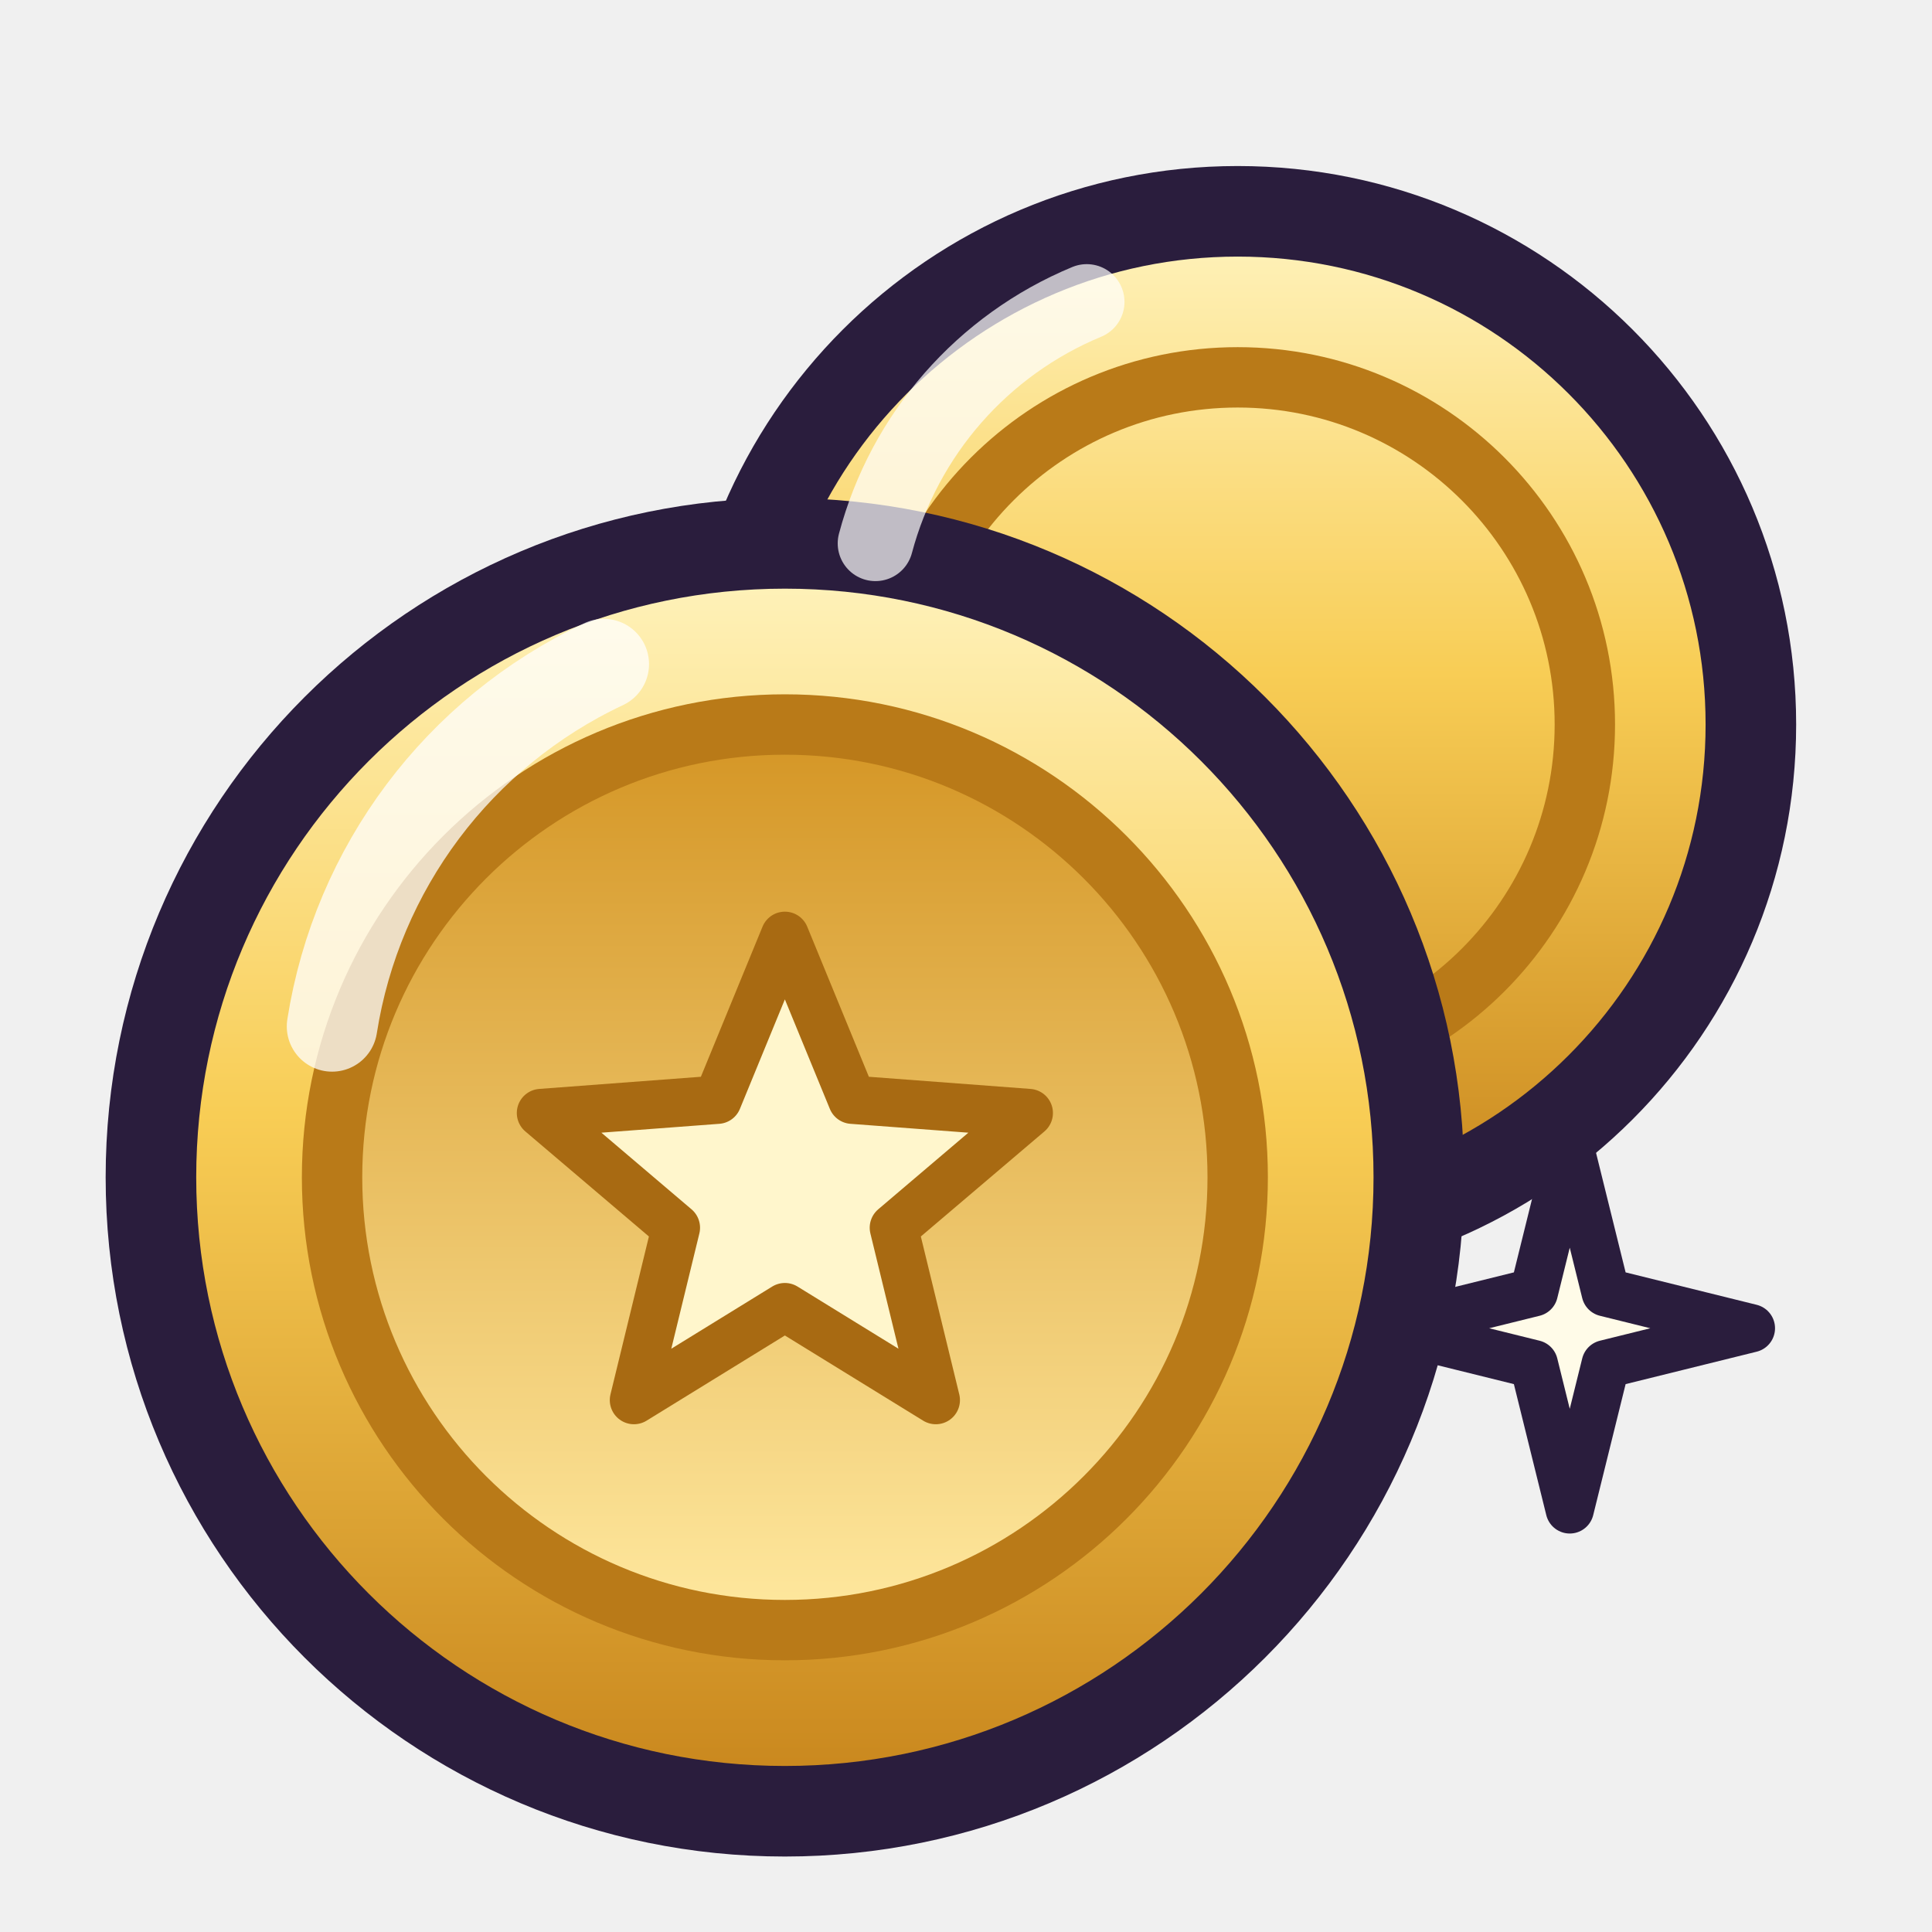
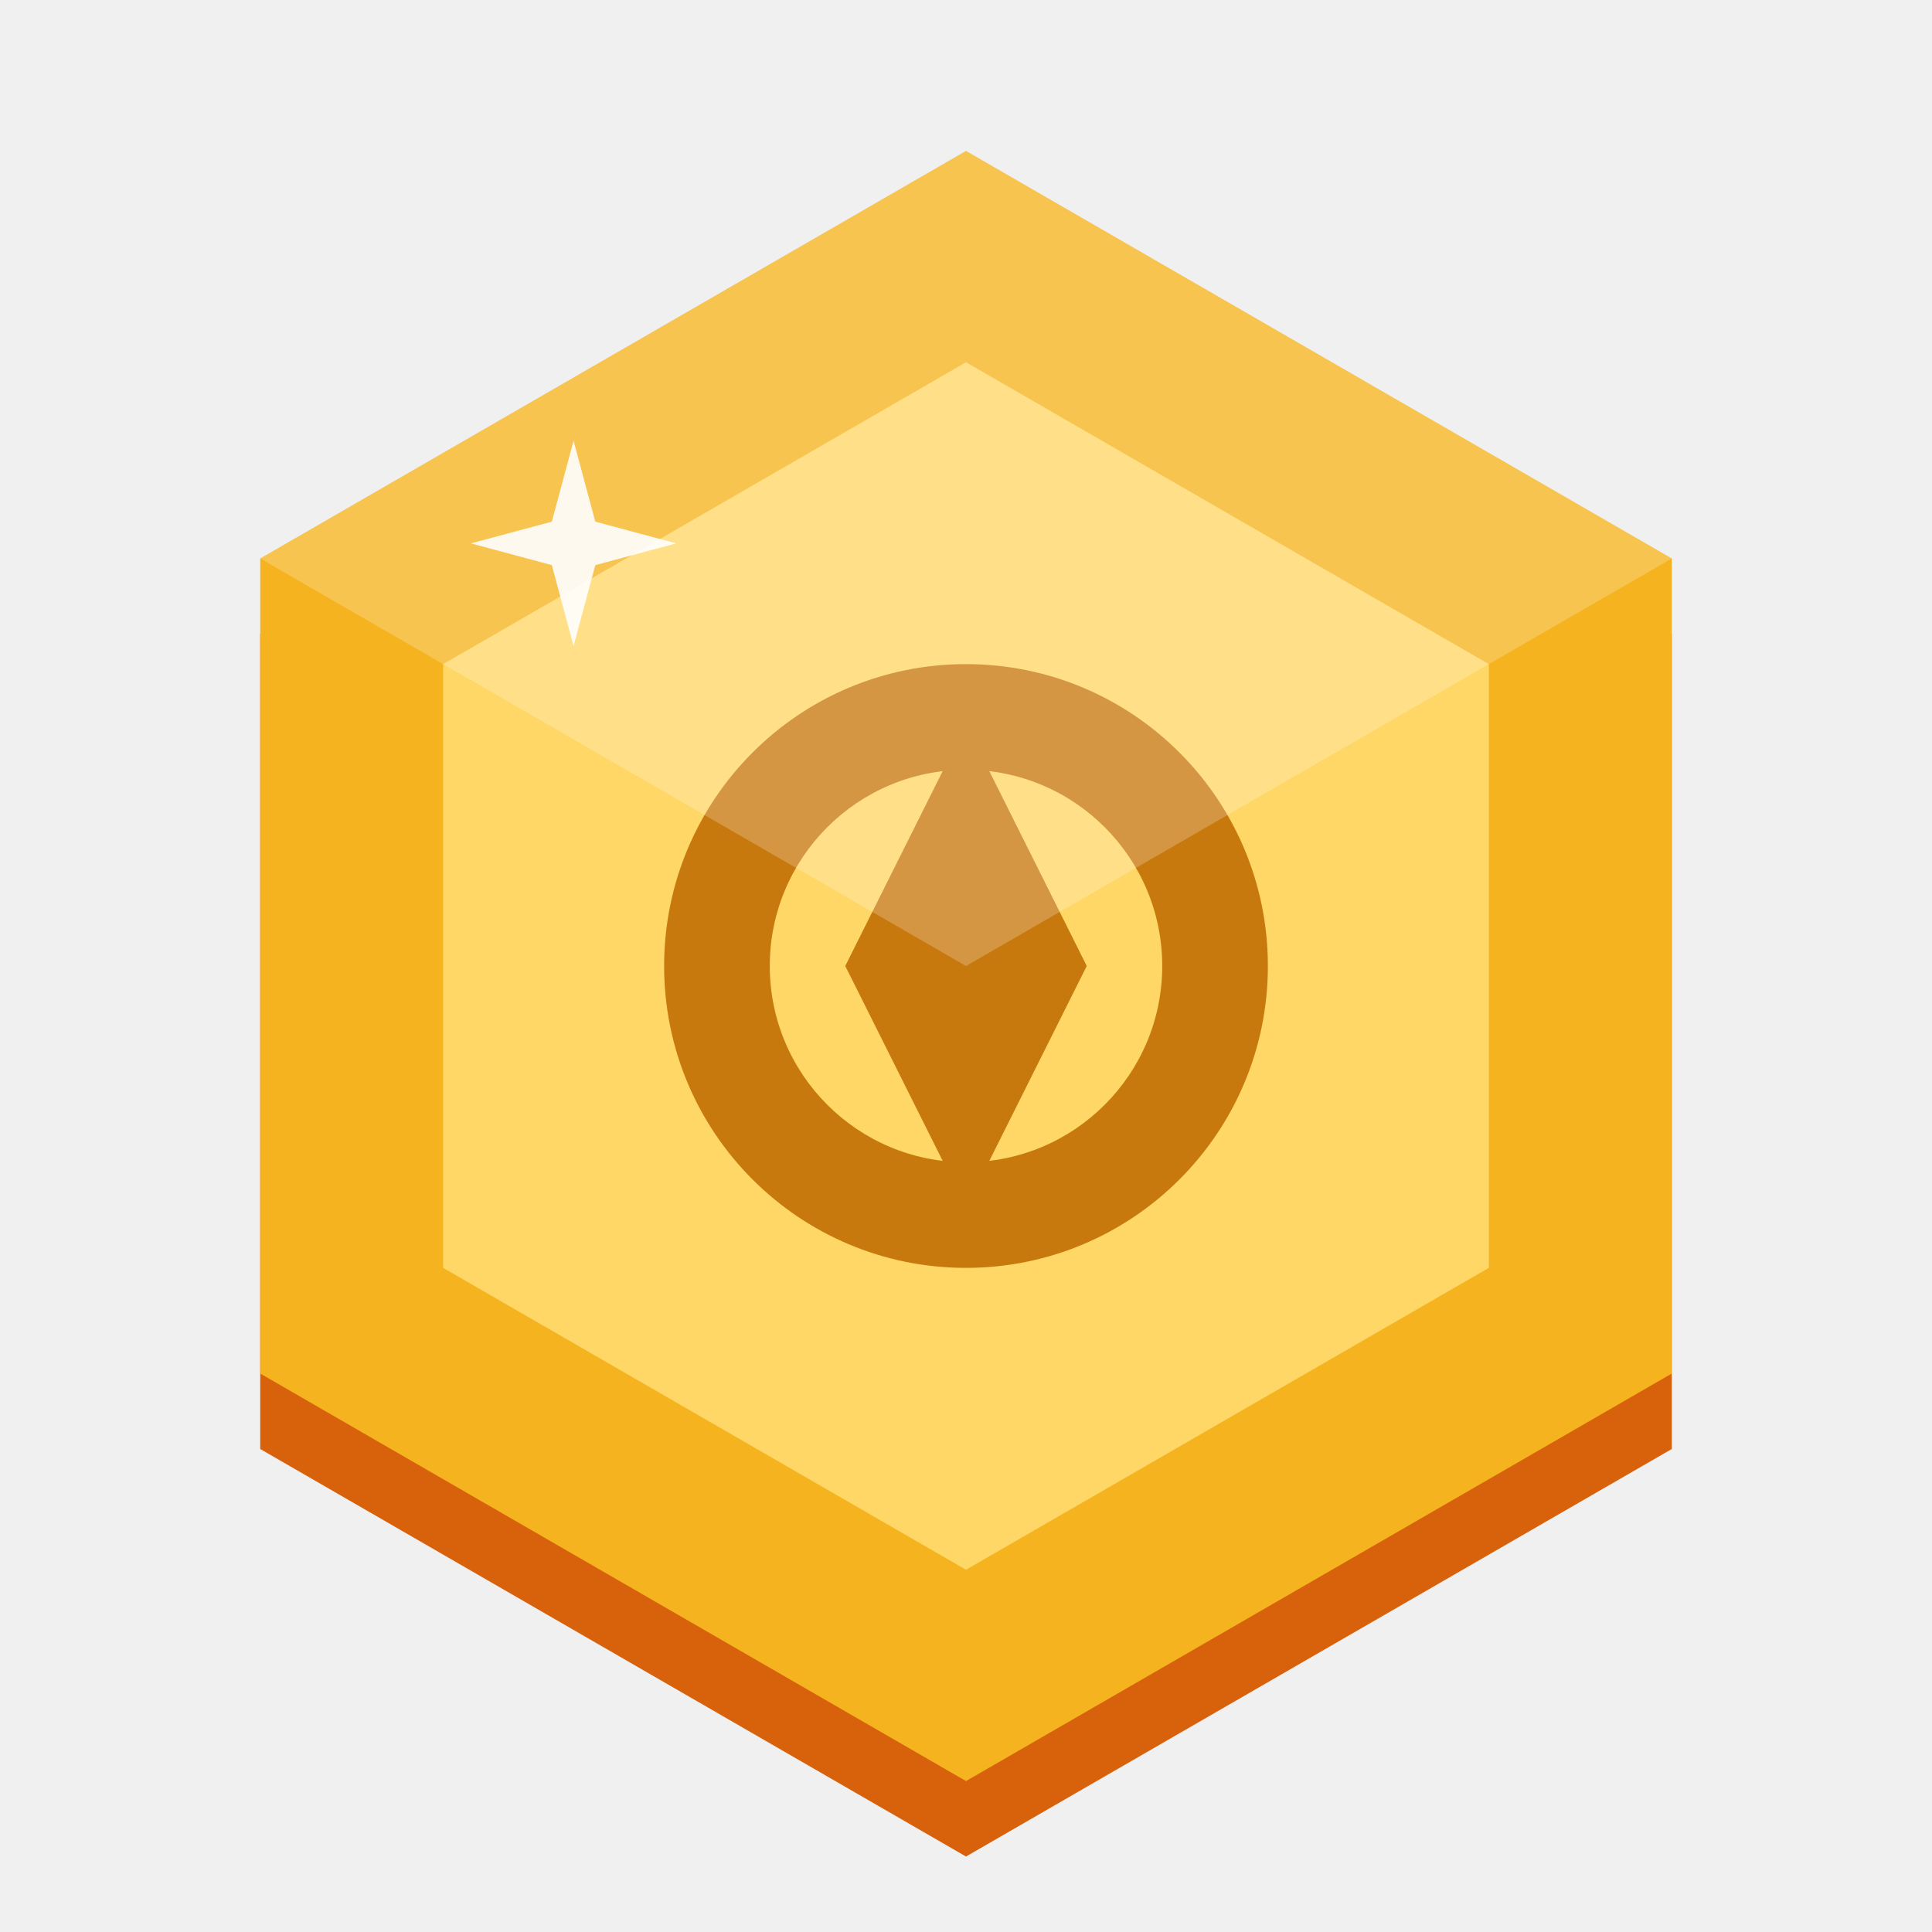
<svg xmlns="http://www.w3.org/2000/svg" width="128" height="128" viewBox="0 0 64 64">
-   <defs>
-     <linearGradient id="gold" x1="0" y1="0" x2="0" y2="1">
-       <stop offset="0" stop-color="#fff4c0" />
-       <stop offset="0.45" stop-color="#f8cd55" />
-       <stop offset="1" stop-color="#c7841b" />
-     </linearGradient>
-     <linearGradient id="goldr" x1="0" y1="0" x2="0" y2="1">
-       <stop offset="0" stop-color="#d49524" />
-       <stop offset="1" stop-color="#ffe9a0" />
-     </linearGradient>
-   </defs>
-   <circle cx="41" cy="24" r="17" fill="url(#gold)" stroke="#2a1d3d" stroke-width="3" stroke-linejoin="round" />
-   <circle cx="41" cy="24" r="11.5" fill="none" stroke="#b97a18" stroke-width="2" />
-   <circle cx="26" cy="39" r="21" fill="url(#gold)" stroke="#2a1d3d" stroke-width="3" stroke-linejoin="round" />
-   <circle cx="26" cy="39" r="15" fill="url(#goldr)" stroke="#2a1d3d" stroke-width="2" stroke-linejoin="round" stroke-opacity="0.0" />
-   <circle cx="26" cy="39" r="15" fill="none" stroke="#b97a18" stroke-width="2" />
-   <polygon points="26,31 28.23,36.43 34.08,36.87 29.61,40.67 31,46.38 26,43.3 21,46.38 22.39,40.67 17.92,36.87 23.77,36.43" fill="#fff6cc" stroke="#a86a12" stroke-width="1.6" stroke-linejoin="round" />
-   <path d="M11 34 A16 16 0 0 1 20 22" fill="none" stroke="#ffffff" stroke-width="3" stroke-linecap="round" opacity="0.75" />
-   <path d="M29 18 A12 12 0 0 1 36 10" fill="none" stroke="#ffffff" stroke-width="2.5" stroke-linecap="round" opacity="0.7" />
-   <polygon points="52,38 53.19,42.81 58,44 53.19,45.19 52,50 50.81,45.19 46,44 50.81,42.81" fill="#fffbe8" stroke="#2a1d3d" stroke-width="1.6" stroke-linejoin="round" />
+   <polygon points="55.38,48 32,61.5 8.62,48 8.62,21 32,7.5 55.38,21" fill="#d8620c" />
+   <polygon points="55.38,45.5 32,59 8.62,45.5 8.62,18.5 32,5 55.38,18.5" fill="#f5b31f" />
+   <polygon points="49.32,42 32,52 14.68,42 14.68,22 32,12 49.32,22" fill="#ffd766" />
+   <path d="M22 32 A10 10 0 1 0 42 32 A10 10 0 1 0 22 32 Z M25.5 32 A6.5 6.5 0 1 0 38.5 32 A6.5 6.5 0 1 0 25.5 32 Z" fill="#c8790d" fill-rule="evenodd" />
+   <polygon points="32,24 36,32 32,40 28,32" fill="#c8790d" />
+   <polygon points="8.62,18.5 32,5 55.38,18.5 32,32" fill="#ffffff" opacity="0.22" />
+   <polygon points="19,14.6 19.72,17.28 22.4,18 19.72,18.72 19,21.4 18.28,18.72 15.6,18 18.28,17.28" fill="#ffffff" opacity="0.9" />
</svg>
